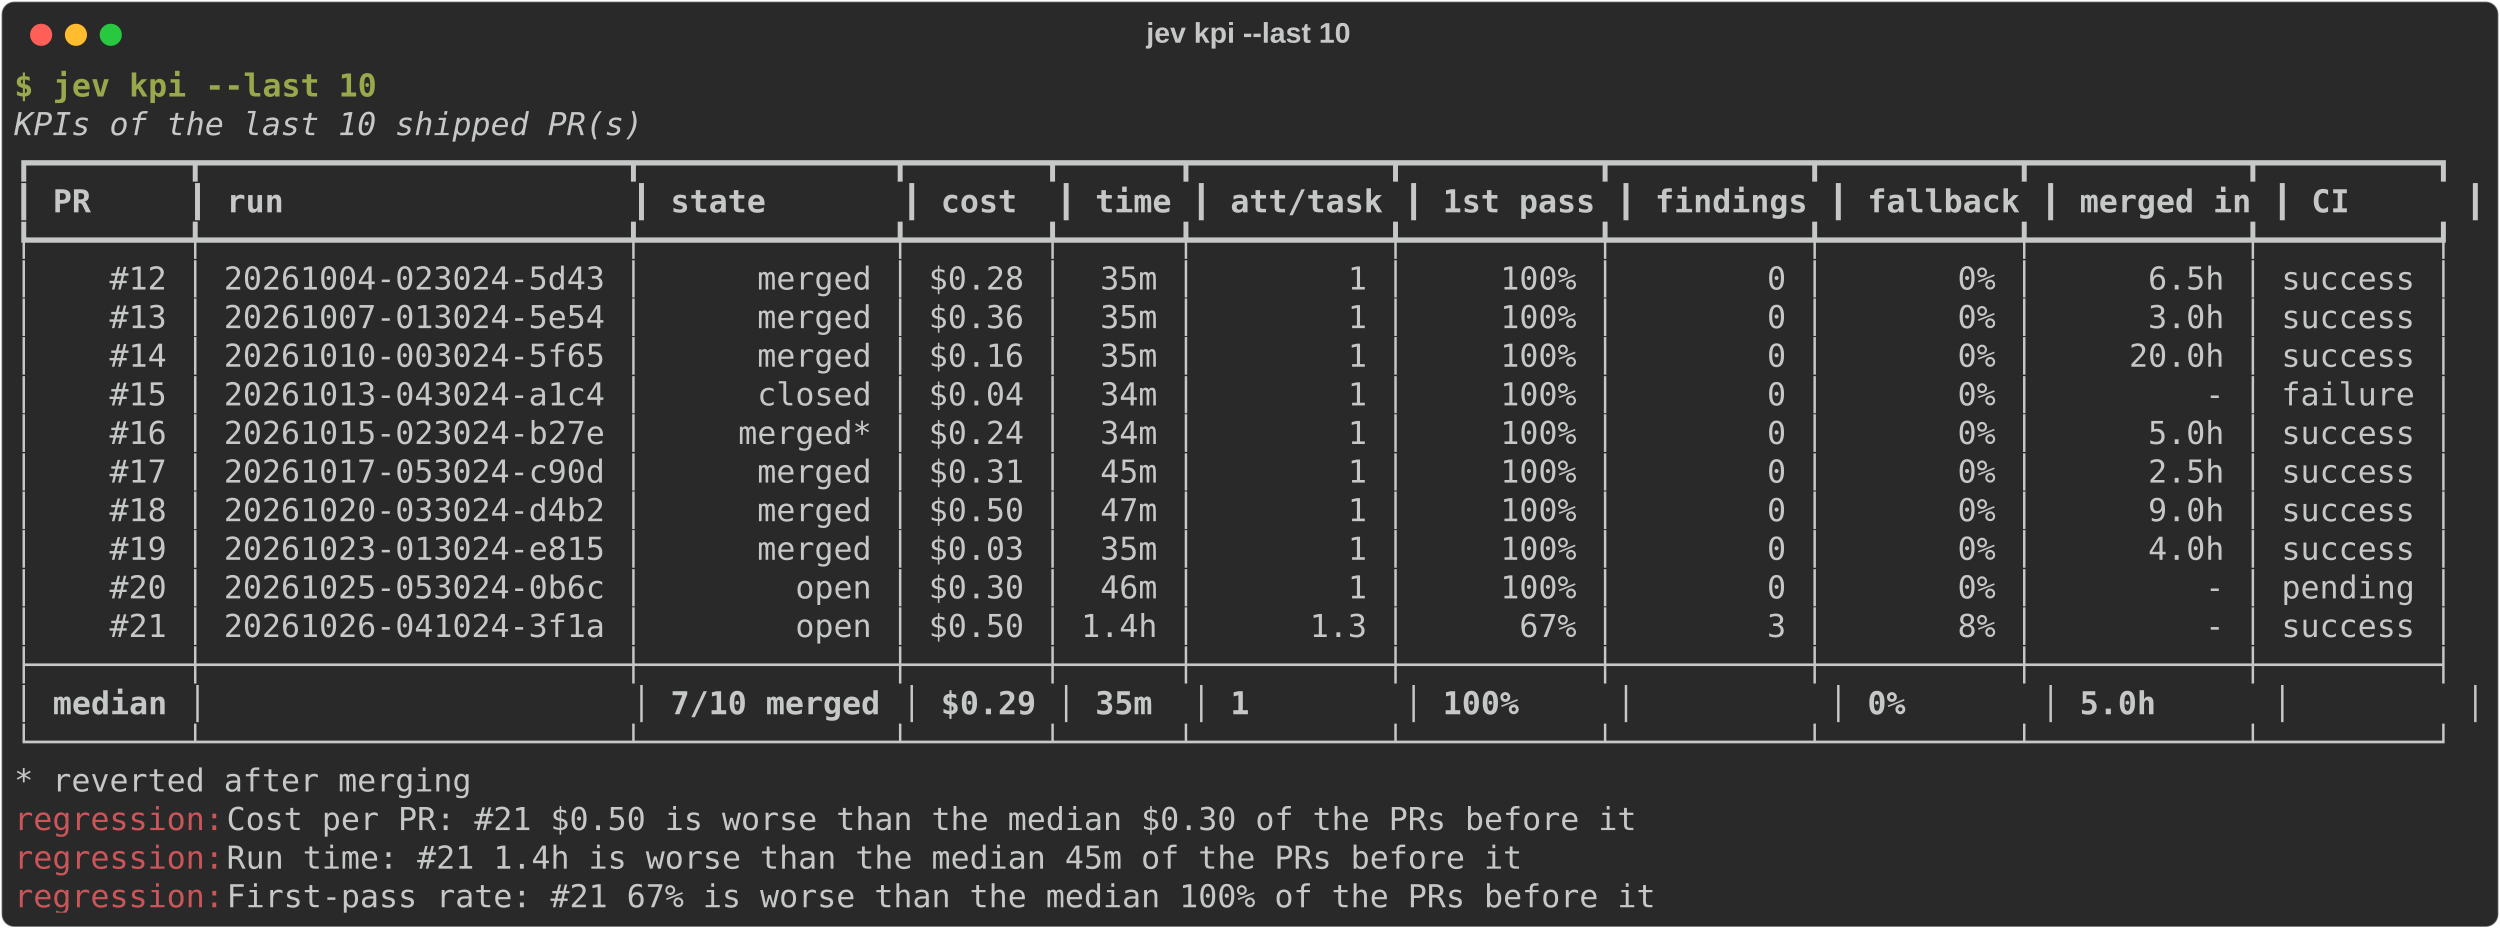
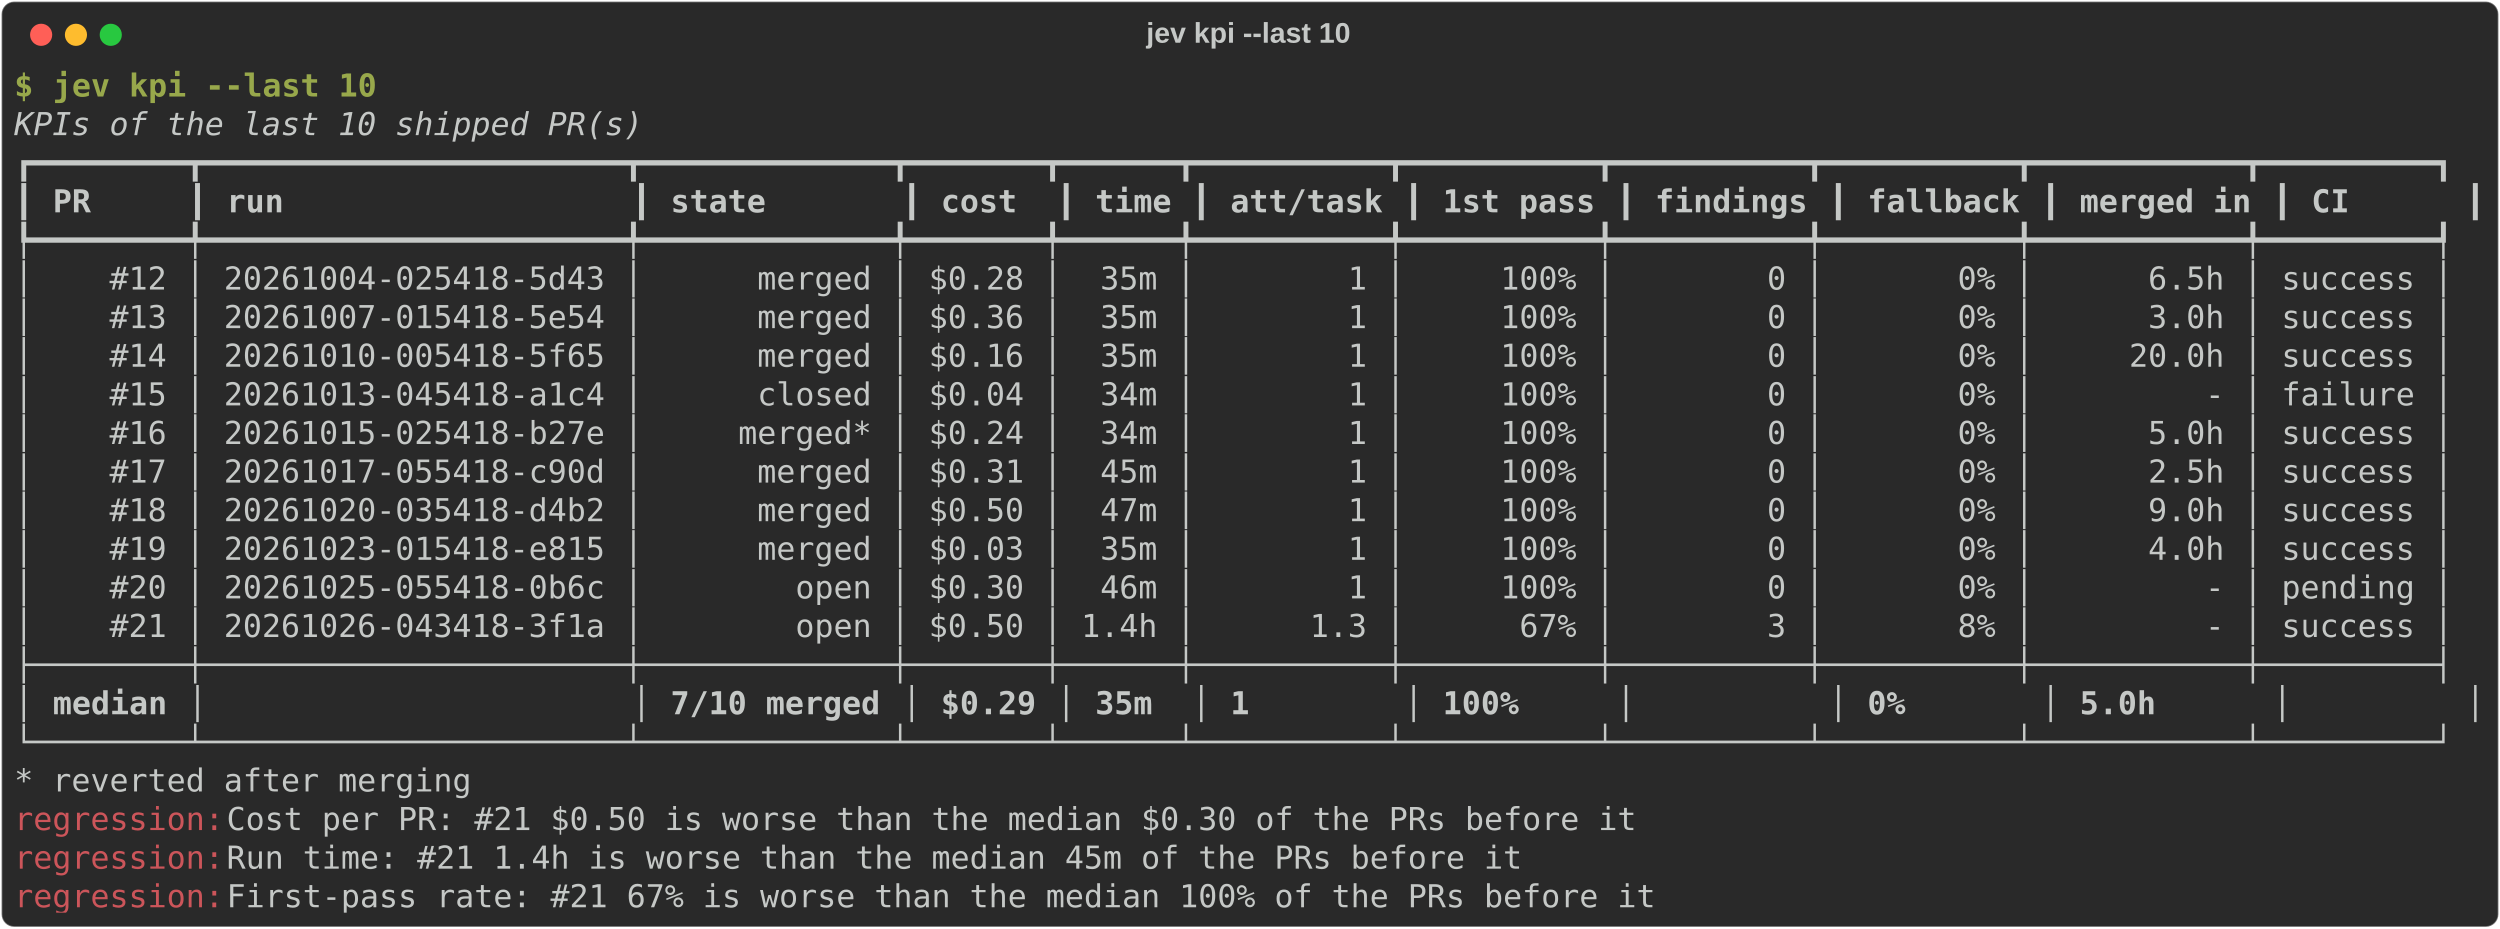
<svg xmlns="http://www.w3.org/2000/svg" class="rich-terminal" viewBox="0 0 1580 586.8">
  <style>

    @font-face {
        font-family: "Fira Code";
        src: local("FiraCode-Regular"),
                url("https://cdnjs.cloudflare.com/ajax/libs/firacode/6.2.0/woff2/FiraCode-Regular.woff2") format("woff2"),
                url("https://cdnjs.cloudflare.com/ajax/libs/firacode/6.2.0/woff/FiraCode-Regular.woff") format("woff");
        font-style: normal;
        font-weight: 400;
    }
    @font-face {
        font-family: "Fira Code";
        src: local("FiraCode-Bold"),
                url("https://cdnjs.cloudflare.com/ajax/libs/firacode/6.2.0/woff2/FiraCode-Bold.woff2") format("woff2"),
                url("https://cdnjs.cloudflare.com/ajax/libs/firacode/6.2.0/woff/FiraCode-Bold.woff") format("woff");
        font-style: bold;
        font-weight: 700;
    }

-     .terminal-1497059477-matrix {
+     .terminal-821055727-matrix {
        font-family: Fira Code, monospace;
        font-size: 20px;
        line-height: 24.4px;
        font-variant-east-asian: full-width;
    }

-     .terminal-1497059477-title {
+     .terminal-821055727-title {
        font-size: 18px;
        font-weight: bold;
        font-family: arial;
    }

-     .terminal-1497059477-r1 { fill: #98a84b;font-weight: bold }
- .terminal-1497059477-r2 { fill: #c5c8c6 }
- .terminal-1497059477-r3 { fill: #c5c8c6;font-style: italic; }
- .terminal-1497059477-r4 { fill: #c5c8c6;font-weight: bold }
- .terminal-1497059477-r5 { fill: #cc555a }
+     .terminal-821055727-r1 { fill: #98a84b;font-weight: bold }
+ .terminal-821055727-r2 { fill: #c5c8c6 }
+ .terminal-821055727-r3 { fill: #c5c8c6;font-style: italic; }
+ .terminal-821055727-r4 { fill: #c5c8c6;font-weight: bold }
+ .terminal-821055727-r5 { fill: #cc555a }
    </style>
  <defs>
-     <clipPath id="terminal-1497059477-clip-terminal">
+     <clipPath id="terminal-821055727-clip-terminal">
      <rect x="0" y="0" width="1560.6" height="535.8" />
    </clipPath>
-     <clipPath id="terminal-1497059477-line-0">
+     <clipPath id="terminal-821055727-line-0">
      <rect x="0" y="1.5" width="1561.6" height="24.65" />
    </clipPath>
-     <clipPath id="terminal-1497059477-line-1">
+     <clipPath id="terminal-821055727-line-1">
      <rect x="0" y="25.9" width="1561.6" height="24.65" />
    </clipPath>
-     <clipPath id="terminal-1497059477-line-2">
+     <clipPath id="terminal-821055727-line-2">
      <rect x="0" y="50.3" width="1561.6" height="24.65" />
    </clipPath>
-     <clipPath id="terminal-1497059477-line-3">
+     <clipPath id="terminal-821055727-line-3">
      <rect x="0" y="74.7" width="1561.6" height="24.65" />
    </clipPath>
-     <clipPath id="terminal-1497059477-line-4">
+     <clipPath id="terminal-821055727-line-4">
      <rect x="0" y="99.1" width="1561.6" height="24.65" />
    </clipPath>
-     <clipPath id="terminal-1497059477-line-5">
+     <clipPath id="terminal-821055727-line-5">
      <rect x="0" y="123.5" width="1561.6" height="24.65" />
    </clipPath>
-     <clipPath id="terminal-1497059477-line-6">
+     <clipPath id="terminal-821055727-line-6">
      <rect x="0" y="147.9" width="1561.6" height="24.65" />
    </clipPath>
-     <clipPath id="terminal-1497059477-line-7">
+     <clipPath id="terminal-821055727-line-7">
      <rect x="0" y="172.3" width="1561.6" height="24.65" />
    </clipPath>
-     <clipPath id="terminal-1497059477-line-8">
+     <clipPath id="terminal-821055727-line-8">
      <rect x="0" y="196.7" width="1561.6" height="24.65" />
    </clipPath>
-     <clipPath id="terminal-1497059477-line-9">
+     <clipPath id="terminal-821055727-line-9">
      <rect x="0" y="221.1" width="1561.6" height="24.65" />
    </clipPath>
-     <clipPath id="terminal-1497059477-line-10">
+     <clipPath id="terminal-821055727-line-10">
      <rect x="0" y="245.5" width="1561.6" height="24.65" />
    </clipPath>
-     <clipPath id="terminal-1497059477-line-11">
+     <clipPath id="terminal-821055727-line-11">
      <rect x="0" y="269.9" width="1561.6" height="24.65" />
    </clipPath>
-     <clipPath id="terminal-1497059477-line-12">
+     <clipPath id="terminal-821055727-line-12">
      <rect x="0" y="294.3" width="1561.6" height="24.65" />
    </clipPath>
-     <clipPath id="terminal-1497059477-line-13">
+     <clipPath id="terminal-821055727-line-13">
      <rect x="0" y="318.7" width="1561.6" height="24.65" />
    </clipPath>
-     <clipPath id="terminal-1497059477-line-14">
+     <clipPath id="terminal-821055727-line-14">
      <rect x="0" y="343.1" width="1561.6" height="24.65" />
    </clipPath>
-     <clipPath id="terminal-1497059477-line-15">
+     <clipPath id="terminal-821055727-line-15">
      <rect x="0" y="367.5" width="1561.6" height="24.65" />
    </clipPath>
-     <clipPath id="terminal-1497059477-line-16">
+     <clipPath id="terminal-821055727-line-16">
      <rect x="0" y="391.9" width="1561.6" height="24.65" />
    </clipPath>
-     <clipPath id="terminal-1497059477-line-17">
+     <clipPath id="terminal-821055727-line-17">
      <rect x="0" y="416.3" width="1561.6" height="24.65" />
    </clipPath>
-     <clipPath id="terminal-1497059477-line-18">
+     <clipPath id="terminal-821055727-line-18">
      <rect x="0" y="440.7" width="1561.6" height="24.65" />
    </clipPath>
-     <clipPath id="terminal-1497059477-line-19">
+     <clipPath id="terminal-821055727-line-19">
      <rect x="0" y="465.1" width="1561.6" height="24.65" />
    </clipPath>
-     <clipPath id="terminal-1497059477-line-20">
+     <clipPath id="terminal-821055727-line-20">
      <rect x="0" y="489.5" width="1561.6" height="24.65" />
    </clipPath>
  </defs>
  <rect fill="#292929" stroke="rgba(255,255,255,0.35)" stroke-width="1" x="1" y="1" width="1578" height="584.8" rx="8" />
-   <text class="terminal-1497059477-title" fill="#c5c8c6" text-anchor="middle" x="789" y="27">jev kpi --last 10</text>
+   <text class="terminal-821055727-title" fill="#c5c8c6" text-anchor="middle" x="789" y="27">jev kpi --last 10</text>
  <g transform="translate(26,22)">
    <circle cx="0" cy="0" r="7" fill="#ff5f57" />
    <circle cx="22" cy="0" r="7" fill="#febc2e" />
    <circle cx="44" cy="0" r="7" fill="#28c840" />
  </g>
-   <g transform="translate(9, 41)" clip-path="url(#terminal-1497059477-clip-terminal)">
-     <g class="terminal-1497059477-matrix">
-       <text class="terminal-1497059477-r1" x="0" y="20" textLength="24.4" clip-path="url(#terminal-1497059477-line-0)">$ </text>
-       <text class="terminal-1497059477-r1" x="24.4" y="20" textLength="207.4" clip-path="url(#terminal-1497059477-line-0)">jev kpi --last 10</text>
-       <text class="terminal-1497059477-r2" x="1561.6" y="20" textLength="12.2" clip-path="url(#terminal-1497059477-line-0)">
- </text>
-       <text class="terminal-1497059477-r3" x="0" y="44.4" textLength="1561.6" clip-path="url(#terminal-1497059477-line-1)">                                               KPIs of the last 10 shipped PR(s)                                                </text>
-       <text class="terminal-1497059477-r2" x="1561.6" y="44.4" textLength="12.2" clip-path="url(#terminal-1497059477-line-1)">
- </text>
-       <text class="terminal-1497059477-r2" x="0" y="68.8" textLength="1561.6" clip-path="url(#terminal-1497059477-line-2)">┏━━━━━━━━┳━━━━━━━━━━━━━━━━━━━━━━┳━━━━━━━━━━━━━┳━━━━━━━┳━━━━━━┳━━━━━━━━━━┳━━━━━━━━━━┳━━━━━━━━━━┳━━━━━━━━━━┳━━━━━━━━━━━┳━━━━━━━━━┓</text>
-       <text class="terminal-1497059477-r2" x="1561.6" y="68.8" textLength="12.2" clip-path="url(#terminal-1497059477-line-2)">
- </text>
-       <text class="terminal-1497059477-r2" x="0" y="93.2" textLength="12.2" clip-path="url(#terminal-1497059477-line-3)">┃</text>
-       <text class="terminal-1497059477-r4" x="24.4" y="93.2" textLength="73.2" clip-path="url(#terminal-1497059477-line-3)">    PR</text>
-       <text class="terminal-1497059477-r2" x="109.8" y="93.2" textLength="12.2" clip-path="url(#terminal-1497059477-line-3)">┃</text>
-       <text class="terminal-1497059477-r4" x="134.2" y="93.2" textLength="244" clip-path="url(#terminal-1497059477-line-3)">run                 </text>
-       <text class="terminal-1497059477-r2" x="390.4" y="93.2" textLength="12.2" clip-path="url(#terminal-1497059477-line-3)">┃</text>
-       <text class="terminal-1497059477-r4" x="414.8" y="93.2" textLength="134.2" clip-path="url(#terminal-1497059477-line-3)">      state</text>
-       <text class="terminal-1497059477-r2" x="561.2" y="93.2" textLength="12.2" clip-path="url(#terminal-1497059477-line-3)">┃</text>
-       <text class="terminal-1497059477-r4" x="585.6" y="93.2" textLength="61" clip-path="url(#terminal-1497059477-line-3)"> cost</text>
-       <text class="terminal-1497059477-r2" x="658.8" y="93.2" textLength="12.2" clip-path="url(#terminal-1497059477-line-3)">┃</text>
-       <text class="terminal-1497059477-r4" x="683.2" y="93.2" textLength="48.8" clip-path="url(#terminal-1497059477-line-3)">time</text>
-       <text class="terminal-1497059477-r2" x="744.2" y="93.2" textLength="12.2" clip-path="url(#terminal-1497059477-line-3)">┃</text>
-       <text class="terminal-1497059477-r4" x="768.6" y="93.2" textLength="97.6" clip-path="url(#terminal-1497059477-line-3)">att/task</text>
-       <text class="terminal-1497059477-r2" x="878.4" y="93.2" textLength="12.2" clip-path="url(#terminal-1497059477-line-3)">┃</text>
-       <text class="terminal-1497059477-r4" x="902.8" y="93.2" textLength="97.6" clip-path="url(#terminal-1497059477-line-3)">1st pass</text>
-       <text class="terminal-1497059477-r2" x="1012.6" y="93.2" textLength="12.2" clip-path="url(#terminal-1497059477-line-3)">┃</text>
-       <text class="terminal-1497059477-r4" x="1037" y="93.2" textLength="97.6" clip-path="url(#terminal-1497059477-line-3)">findings</text>
-       <text class="terminal-1497059477-r2" x="1146.8" y="93.2" textLength="12.2" clip-path="url(#terminal-1497059477-line-3)">┃</text>
-       <text class="terminal-1497059477-r4" x="1171.2" y="93.2" textLength="97.6" clip-path="url(#terminal-1497059477-line-3)">fallback</text>
-       <text class="terminal-1497059477-r2" x="1281" y="93.2" textLength="12.2" clip-path="url(#terminal-1497059477-line-3)">┃</text>
-       <text class="terminal-1497059477-r4" x="1305.4" y="93.2" textLength="109.8" clip-path="url(#terminal-1497059477-line-3)">merged in</text>
-       <text class="terminal-1497059477-r2" x="1427.4" y="93.2" textLength="12.2" clip-path="url(#terminal-1497059477-line-3)">┃</text>
-       <text class="terminal-1497059477-r4" x="1451.8" y="93.2" textLength="85.4" clip-path="url(#terminal-1497059477-line-3)">     CI</text>
-       <text class="terminal-1497059477-r2" x="1549.4" y="93.2" textLength="12.2" clip-path="url(#terminal-1497059477-line-3)">┃</text>
-       <text class="terminal-1497059477-r2" x="1561.6" y="93.2" textLength="12.2" clip-path="url(#terminal-1497059477-line-3)">
- </text>
-       <text class="terminal-1497059477-r2" x="0" y="117.6" textLength="1561.6" clip-path="url(#terminal-1497059477-line-4)">┡━━━━━━━━╇━━━━━━━━━━━━━━━━━━━━━━╇━━━━━━━━━━━━━╇━━━━━━━╇━━━━━━╇━━━━━━━━━━╇━━━━━━━━━━╇━━━━━━━━━━╇━━━━━━━━━━╇━━━━━━━━━━━╇━━━━━━━━━┩</text>
-       <text class="terminal-1497059477-r2" x="1561.6" y="117.6" textLength="12.2" clip-path="url(#terminal-1497059477-line-4)">
- </text>
-       <text class="terminal-1497059477-r2" x="0" y="142" textLength="1561.6" clip-path="url(#terminal-1497059477-line-5)">│    #12 │ 20261004-023024-5d43 │      merged │ $0.28 │  35m │        1 │     100% │        0 │       0% │      6.5h │ success │</text>
-       <text class="terminal-1497059477-r2" x="1561.6" y="142" textLength="12.2" clip-path="url(#terminal-1497059477-line-5)">
- </text>
-       <text class="terminal-1497059477-r2" x="0" y="166.4" textLength="1561.6" clip-path="url(#terminal-1497059477-line-6)">│    #13 │ 20261007-013024-5e54 │      merged │ $0.36 │  35m │        1 │     100% │        0 │       0% │      3.0h │ success │</text>
-       <text class="terminal-1497059477-r2" x="1561.6" y="166.4" textLength="12.2" clip-path="url(#terminal-1497059477-line-6)">
- </text>
-       <text class="terminal-1497059477-r2" x="0" y="190.8" textLength="1561.6" clip-path="url(#terminal-1497059477-line-7)">│    #14 │ 20261010-003024-5f65 │      merged │ $0.16 │  35m │        1 │     100% │        0 │       0% │     20.0h │ success │</text>
-       <text class="terminal-1497059477-r2" x="1561.6" y="190.8" textLength="12.2" clip-path="url(#terminal-1497059477-line-7)">
- </text>
-       <text class="terminal-1497059477-r2" x="0" y="215.2" textLength="1561.6" clip-path="url(#terminal-1497059477-line-8)">│    #15 │ 20261013-043024-a1c4 │      closed │ $0.04 │  34m │        1 │     100% │        0 │       0% │         - │ failure │</text>
-       <text class="terminal-1497059477-r2" x="1561.6" y="215.2" textLength="12.2" clip-path="url(#terminal-1497059477-line-8)">
- </text>
-       <text class="terminal-1497059477-r2" x="0" y="239.6" textLength="1561.6" clip-path="url(#terminal-1497059477-line-9)">│    #16 │ 20261015-023024-b27e │     merged* │ $0.24 │  34m │        1 │     100% │        0 │       0% │      5.0h │ success │</text>
-       <text class="terminal-1497059477-r2" x="1561.6" y="239.6" textLength="12.2" clip-path="url(#terminal-1497059477-line-9)">
- </text>
-       <text class="terminal-1497059477-r2" x="0" y="264" textLength="1561.6" clip-path="url(#terminal-1497059477-line-10)">│    #17 │ 20261017-053024-c90d │      merged │ $0.31 │  45m │        1 │     100% │        0 │       0% │      2.5h │ success │</text>
-       <text class="terminal-1497059477-r2" x="1561.6" y="264" textLength="12.2" clip-path="url(#terminal-1497059477-line-10)">
- </text>
-       <text class="terminal-1497059477-r2" x="0" y="288.4" textLength="1561.6" clip-path="url(#terminal-1497059477-line-11)">│    #18 │ 20261020-033024-d4b2 │      merged │ $0.50 │  47m │        1 │     100% │        0 │       0% │      9.0h │ success │</text>
-       <text class="terminal-1497059477-r2" x="1561.6" y="288.4" textLength="12.2" clip-path="url(#terminal-1497059477-line-11)">
- </text>
-       <text class="terminal-1497059477-r2" x="0" y="312.8" textLength="1561.6" clip-path="url(#terminal-1497059477-line-12)">│    #19 │ 20261023-013024-e815 │      merged │ $0.03 │  35m │        1 │     100% │        0 │       0% │      4.0h │ success │</text>
-       <text class="terminal-1497059477-r2" x="1561.6" y="312.8" textLength="12.2" clip-path="url(#terminal-1497059477-line-12)">
- </text>
-       <text class="terminal-1497059477-r2" x="0" y="337.2" textLength="1561.6" clip-path="url(#terminal-1497059477-line-13)">│    #20 │ 20261025-053024-0b6c │        open │ $0.30 │  46m │        1 │     100% │        0 │       0% │         - │ pending │</text>
-       <text class="terminal-1497059477-r2" x="1561.6" y="337.2" textLength="12.2" clip-path="url(#terminal-1497059477-line-13)">
- </text>
-       <text class="terminal-1497059477-r2" x="0" y="361.6" textLength="1561.6" clip-path="url(#terminal-1497059477-line-14)">│    #21 │ 20261026-041024-3f1a │        open │ $0.50 │ 1.4h │      1.3 │      67% │        3 │       8% │         - │ success │</text>
-       <text class="terminal-1497059477-r2" x="1561.6" y="361.6" textLength="12.2" clip-path="url(#terminal-1497059477-line-14)">
- </text>
-       <text class="terminal-1497059477-r2" x="0" y="386" textLength="1561.6" clip-path="url(#terminal-1497059477-line-15)">├────────┼──────────────────────┼─────────────┼───────┼──────┼──────────┼──────────┼──────────┼──────────┼───────────┼─────────┤</text>
-       <text class="terminal-1497059477-r2" x="1561.6" y="386" textLength="12.2" clip-path="url(#terminal-1497059477-line-15)">
- </text>
-       <text class="terminal-1497059477-r2" x="0" y="410.4" textLength="12.2" clip-path="url(#terminal-1497059477-line-16)">│</text>
-       <text class="terminal-1497059477-r4" x="24.4" y="410.4" textLength="73.2" clip-path="url(#terminal-1497059477-line-16)">median</text>
-       <text class="terminal-1497059477-r2" x="109.8" y="410.4" textLength="12.2" clip-path="url(#terminal-1497059477-line-16)">│</text>
-       <text class="terminal-1497059477-r2" x="390.4" y="410.4" textLength="12.2" clip-path="url(#terminal-1497059477-line-16)">│</text>
-       <text class="terminal-1497059477-r4" x="414.8" y="410.4" textLength="134.2" clip-path="url(#terminal-1497059477-line-16)">7/10 merged</text>
-       <text class="terminal-1497059477-r2" x="561.2" y="410.4" textLength="12.2" clip-path="url(#terminal-1497059477-line-16)">│</text>
-       <text class="terminal-1497059477-r4" x="585.6" y="410.4" textLength="61" clip-path="url(#terminal-1497059477-line-16)">$0.29</text>
-       <text class="terminal-1497059477-r2" x="658.8" y="410.4" textLength="12.2" clip-path="url(#terminal-1497059477-line-16)">│</text>
-       <text class="terminal-1497059477-r4" x="683.2" y="410.4" textLength="48.8" clip-path="url(#terminal-1497059477-line-16)"> 35m</text>
-       <text class="terminal-1497059477-r2" x="744.2" y="410.4" textLength="12.2" clip-path="url(#terminal-1497059477-line-16)">│</text>
-       <text class="terminal-1497059477-r4" x="768.6" y="410.4" textLength="97.6" clip-path="url(#terminal-1497059477-line-16)">       1</text>
-       <text class="terminal-1497059477-r2" x="878.4" y="410.4" textLength="12.2" clip-path="url(#terminal-1497059477-line-16)">│</text>
-       <text class="terminal-1497059477-r4" x="902.8" y="410.4" textLength="97.6" clip-path="url(#terminal-1497059477-line-16)">    100%</text>
-       <text class="terminal-1497059477-r2" x="1012.6" y="410.4" textLength="12.2" clip-path="url(#terminal-1497059477-line-16)">│</text>
-       <text class="terminal-1497059477-r2" x="1146.8" y="410.4" textLength="12.2" clip-path="url(#terminal-1497059477-line-16)">│</text>
-       <text class="terminal-1497059477-r4" x="1171.2" y="410.4" textLength="97.6" clip-path="url(#terminal-1497059477-line-16)">      0%</text>
-       <text class="terminal-1497059477-r2" x="1281" y="410.4" textLength="12.2" clip-path="url(#terminal-1497059477-line-16)">│</text>
-       <text class="terminal-1497059477-r4" x="1305.4" y="410.4" textLength="109.8" clip-path="url(#terminal-1497059477-line-16)">     5.0h</text>
-       <text class="terminal-1497059477-r2" x="1427.4" y="410.4" textLength="12.2" clip-path="url(#terminal-1497059477-line-16)">│</text>
-       <text class="terminal-1497059477-r2" x="1549.4" y="410.4" textLength="12.2" clip-path="url(#terminal-1497059477-line-16)">│</text>
-       <text class="terminal-1497059477-r2" x="1561.6" y="410.4" textLength="12.2" clip-path="url(#terminal-1497059477-line-16)">
- </text>
-       <text class="terminal-1497059477-r2" x="0" y="434.8" textLength="1561.6" clip-path="url(#terminal-1497059477-line-17)">└────────┴──────────────────────┴─────────────┴───────┴──────┴──────────┴──────────┴──────────┴──────────┴───────────┴─────────┘</text>
-       <text class="terminal-1497059477-r2" x="1561.6" y="434.8" textLength="12.2" clip-path="url(#terminal-1497059477-line-17)">
- </text>
-       <text class="terminal-1497059477-r2" x="0" y="459.2" textLength="292.8" clip-path="url(#terminal-1497059477-line-18)">* reverted after merging</text>
-       <text class="terminal-1497059477-r2" x="1561.6" y="459.2" textLength="12.2" clip-path="url(#terminal-1497059477-line-18)">
- </text>
-       <text class="terminal-1497059477-r5" x="0" y="483.6" textLength="134.2" clip-path="url(#terminal-1497059477-line-19)">regression:</text>
-       <text class="terminal-1497059477-r2" x="134.2" y="483.6" textLength="915" clip-path="url(#terminal-1497059477-line-19)"> Cost per PR: #21 $0.50 is worse than the median $0.30 of the PRs before it</text>
-       <text class="terminal-1497059477-r2" x="1561.6" y="483.6" textLength="12.2" clip-path="url(#terminal-1497059477-line-19)">
- </text>
-       <text class="terminal-1497059477-r5" x="0" y="508" textLength="134.2" clip-path="url(#terminal-1497059477-line-20)">regression:</text>
-       <text class="terminal-1497059477-r2" x="134.2" y="508" textLength="841.8" clip-path="url(#terminal-1497059477-line-20)"> Run time: #21 1.4h is worse than the median 45m of the PRs before it</text>
-       <text class="terminal-1497059477-r2" x="1561.6" y="508" textLength="12.2" clip-path="url(#terminal-1497059477-line-20)">
- </text>
-       <text class="terminal-1497059477-r5" x="0" y="532.4" textLength="134.2" clip-path="url(#terminal-1497059477-line-21)">regression:</text>
-       <text class="terminal-1497059477-r2" x="134.2" y="532.4" textLength="927.2" clip-path="url(#terminal-1497059477-line-21)"> First-pass rate: #21 67% is worse than the median 100% of the PRs before it</text>
-       <text class="terminal-1497059477-r2" x="1561.6" y="532.4" textLength="12.2" clip-path="url(#terminal-1497059477-line-21)">
+   <g transform="translate(9, 41)" clip-path="url(#terminal-821055727-clip-terminal)">
+     <g class="terminal-821055727-matrix">
+       <text class="terminal-821055727-r1" x="0" y="20" textLength="24.4" clip-path="url(#terminal-821055727-line-0)">$ </text>
+       <text class="terminal-821055727-r1" x="24.4" y="20" textLength="207.4" clip-path="url(#terminal-821055727-line-0)">jev kpi --last 10</text>
+       <text class="terminal-821055727-r2" x="1561.6" y="20" textLength="12.2" clip-path="url(#terminal-821055727-line-0)">
+ </text>
+       <text class="terminal-821055727-r3" x="0" y="44.4" textLength="1561.6" clip-path="url(#terminal-821055727-line-1)">                                               KPIs of the last 10 shipped PR(s)                                                </text>
+       <text class="terminal-821055727-r2" x="1561.6" y="44.4" textLength="12.2" clip-path="url(#terminal-821055727-line-1)">
+ </text>
+       <text class="terminal-821055727-r2" x="0" y="68.8" textLength="1561.6" clip-path="url(#terminal-821055727-line-2)">┏━━━━━━━━┳━━━━━━━━━━━━━━━━━━━━━━┳━━━━━━━━━━━━━┳━━━━━━━┳━━━━━━┳━━━━━━━━━━┳━━━━━━━━━━┳━━━━━━━━━━┳━━━━━━━━━━┳━━━━━━━━━━━┳━━━━━━━━━┓</text>
+       <text class="terminal-821055727-r2" x="1561.6" y="68.8" textLength="12.2" clip-path="url(#terminal-821055727-line-2)">
+ </text>
+       <text class="terminal-821055727-r2" x="0" y="93.2" textLength="12.2" clip-path="url(#terminal-821055727-line-3)">┃</text>
+       <text class="terminal-821055727-r4" x="24.4" y="93.2" textLength="73.2" clip-path="url(#terminal-821055727-line-3)">    PR</text>
+       <text class="terminal-821055727-r2" x="109.8" y="93.2" textLength="12.2" clip-path="url(#terminal-821055727-line-3)">┃</text>
+       <text class="terminal-821055727-r4" x="134.2" y="93.2" textLength="244" clip-path="url(#terminal-821055727-line-3)">run                 </text>
+       <text class="terminal-821055727-r2" x="390.4" y="93.2" textLength="12.2" clip-path="url(#terminal-821055727-line-3)">┃</text>
+       <text class="terminal-821055727-r4" x="414.8" y="93.2" textLength="134.2" clip-path="url(#terminal-821055727-line-3)">      state</text>
+       <text class="terminal-821055727-r2" x="561.2" y="93.2" textLength="12.2" clip-path="url(#terminal-821055727-line-3)">┃</text>
+       <text class="terminal-821055727-r4" x="585.6" y="93.2" textLength="61" clip-path="url(#terminal-821055727-line-3)"> cost</text>
+       <text class="terminal-821055727-r2" x="658.8" y="93.2" textLength="12.2" clip-path="url(#terminal-821055727-line-3)">┃</text>
+       <text class="terminal-821055727-r4" x="683.2" y="93.2" textLength="48.8" clip-path="url(#terminal-821055727-line-3)">time</text>
+       <text class="terminal-821055727-r2" x="744.2" y="93.2" textLength="12.2" clip-path="url(#terminal-821055727-line-3)">┃</text>
+       <text class="terminal-821055727-r4" x="768.6" y="93.2" textLength="97.6" clip-path="url(#terminal-821055727-line-3)">att/task</text>
+       <text class="terminal-821055727-r2" x="878.4" y="93.2" textLength="12.2" clip-path="url(#terminal-821055727-line-3)">┃</text>
+       <text class="terminal-821055727-r4" x="902.8" y="93.2" textLength="97.6" clip-path="url(#terminal-821055727-line-3)">1st pass</text>
+       <text class="terminal-821055727-r2" x="1012.6" y="93.2" textLength="12.2" clip-path="url(#terminal-821055727-line-3)">┃</text>
+       <text class="terminal-821055727-r4" x="1037" y="93.2" textLength="97.6" clip-path="url(#terminal-821055727-line-3)">findings</text>
+       <text class="terminal-821055727-r2" x="1146.8" y="93.2" textLength="12.2" clip-path="url(#terminal-821055727-line-3)">┃</text>
+       <text class="terminal-821055727-r4" x="1171.2" y="93.2" textLength="97.6" clip-path="url(#terminal-821055727-line-3)">fallback</text>
+       <text class="terminal-821055727-r2" x="1281" y="93.2" textLength="12.2" clip-path="url(#terminal-821055727-line-3)">┃</text>
+       <text class="terminal-821055727-r4" x="1305.4" y="93.2" textLength="109.8" clip-path="url(#terminal-821055727-line-3)">merged in</text>
+       <text class="terminal-821055727-r2" x="1427.4" y="93.2" textLength="12.2" clip-path="url(#terminal-821055727-line-3)">┃</text>
+       <text class="terminal-821055727-r4" x="1451.8" y="93.2" textLength="85.4" clip-path="url(#terminal-821055727-line-3)">     CI</text>
+       <text class="terminal-821055727-r2" x="1549.4" y="93.2" textLength="12.2" clip-path="url(#terminal-821055727-line-3)">┃</text>
+       <text class="terminal-821055727-r2" x="1561.6" y="93.2" textLength="12.2" clip-path="url(#terminal-821055727-line-3)">
+ </text>
+       <text class="terminal-821055727-r2" x="0" y="117.6" textLength="1561.6" clip-path="url(#terminal-821055727-line-4)">┡━━━━━━━━╇━━━━━━━━━━━━━━━━━━━━━━╇━━━━━━━━━━━━━╇━━━━━━━╇━━━━━━╇━━━━━━━━━━╇━━━━━━━━━━╇━━━━━━━━━━╇━━━━━━━━━━╇━━━━━━━━━━━╇━━━━━━━━━┩</text>
+       <text class="terminal-821055727-r2" x="1561.6" y="117.6" textLength="12.2" clip-path="url(#terminal-821055727-line-4)">
+ </text>
+       <text class="terminal-821055727-r2" x="0" y="142" textLength="1561.6" clip-path="url(#terminal-821055727-line-5)">│    #12 │ 20261004-025418-5d43 │      merged │ $0.28 │  35m │        1 │     100% │        0 │       0% │      6.5h │ success │</text>
+       <text class="terminal-821055727-r2" x="1561.6" y="142" textLength="12.2" clip-path="url(#terminal-821055727-line-5)">
+ </text>
+       <text class="terminal-821055727-r2" x="0" y="166.4" textLength="1561.6" clip-path="url(#terminal-821055727-line-6)">│    #13 │ 20261007-015418-5e54 │      merged │ $0.36 │  35m │        1 │     100% │        0 │       0% │      3.0h │ success │</text>
+       <text class="terminal-821055727-r2" x="1561.6" y="166.4" textLength="12.2" clip-path="url(#terminal-821055727-line-6)">
+ </text>
+       <text class="terminal-821055727-r2" x="0" y="190.8" textLength="1561.6" clip-path="url(#terminal-821055727-line-7)">│    #14 │ 20261010-005418-5f65 │      merged │ $0.16 │  35m │        1 │     100% │        0 │       0% │     20.0h │ success │</text>
+       <text class="terminal-821055727-r2" x="1561.6" y="190.8" textLength="12.2" clip-path="url(#terminal-821055727-line-7)">
+ </text>
+       <text class="terminal-821055727-r2" x="0" y="215.2" textLength="1561.6" clip-path="url(#terminal-821055727-line-8)">│    #15 │ 20261013-045418-a1c4 │      closed │ $0.04 │  34m │        1 │     100% │        0 │       0% │         - │ failure │</text>
+       <text class="terminal-821055727-r2" x="1561.6" y="215.2" textLength="12.2" clip-path="url(#terminal-821055727-line-8)">
+ </text>
+       <text class="terminal-821055727-r2" x="0" y="239.6" textLength="1561.6" clip-path="url(#terminal-821055727-line-9)">│    #16 │ 20261015-025418-b27e │     merged* │ $0.24 │  34m │        1 │     100% │        0 │       0% │      5.0h │ success │</text>
+       <text class="terminal-821055727-r2" x="1561.6" y="239.6" textLength="12.2" clip-path="url(#terminal-821055727-line-9)">
+ </text>
+       <text class="terminal-821055727-r2" x="0" y="264" textLength="1561.6" clip-path="url(#terminal-821055727-line-10)">│    #17 │ 20261017-055418-c90d │      merged │ $0.31 │  45m │        1 │     100% │        0 │       0% │      2.5h │ success │</text>
+       <text class="terminal-821055727-r2" x="1561.6" y="264" textLength="12.2" clip-path="url(#terminal-821055727-line-10)">
+ </text>
+       <text class="terminal-821055727-r2" x="0" y="288.4" textLength="1561.6" clip-path="url(#terminal-821055727-line-11)">│    #18 │ 20261020-035418-d4b2 │      merged │ $0.50 │  47m │        1 │     100% │        0 │       0% │      9.0h │ success │</text>
+       <text class="terminal-821055727-r2" x="1561.6" y="288.4" textLength="12.2" clip-path="url(#terminal-821055727-line-11)">
+ </text>
+       <text class="terminal-821055727-r2" x="0" y="312.8" textLength="1561.6" clip-path="url(#terminal-821055727-line-12)">│    #19 │ 20261023-015418-e815 │      merged │ $0.03 │  35m │        1 │     100% │        0 │       0% │      4.0h │ success │</text>
+       <text class="terminal-821055727-r2" x="1561.6" y="312.8" textLength="12.2" clip-path="url(#terminal-821055727-line-12)">
+ </text>
+       <text class="terminal-821055727-r2" x="0" y="337.2" textLength="1561.6" clip-path="url(#terminal-821055727-line-13)">│    #20 │ 20261025-055418-0b6c │        open │ $0.30 │  46m │        1 │     100% │        0 │       0% │         - │ pending │</text>
+       <text class="terminal-821055727-r2" x="1561.6" y="337.2" textLength="12.2" clip-path="url(#terminal-821055727-line-13)">
+ </text>
+       <text class="terminal-821055727-r2" x="0" y="361.6" textLength="1561.6" clip-path="url(#terminal-821055727-line-14)">│    #21 │ 20261026-043418-3f1a │        open │ $0.50 │ 1.4h │      1.3 │      67% │        3 │       8% │         - │ success │</text>
+       <text class="terminal-821055727-r2" x="1561.6" y="361.6" textLength="12.2" clip-path="url(#terminal-821055727-line-14)">
+ </text>
+       <text class="terminal-821055727-r2" x="0" y="386" textLength="1561.6" clip-path="url(#terminal-821055727-line-15)">├────────┼──────────────────────┼─────────────┼───────┼──────┼──────────┼──────────┼──────────┼──────────┼───────────┼─────────┤</text>
+       <text class="terminal-821055727-r2" x="1561.6" y="386" textLength="12.2" clip-path="url(#terminal-821055727-line-15)">
+ </text>
+       <text class="terminal-821055727-r2" x="0" y="410.4" textLength="12.2" clip-path="url(#terminal-821055727-line-16)">│</text>
+       <text class="terminal-821055727-r4" x="24.4" y="410.4" textLength="73.2" clip-path="url(#terminal-821055727-line-16)">median</text>
+       <text class="terminal-821055727-r2" x="109.8" y="410.4" textLength="12.2" clip-path="url(#terminal-821055727-line-16)">│</text>
+       <text class="terminal-821055727-r2" x="390.4" y="410.4" textLength="12.2" clip-path="url(#terminal-821055727-line-16)">│</text>
+       <text class="terminal-821055727-r4" x="414.8" y="410.4" textLength="134.2" clip-path="url(#terminal-821055727-line-16)">7/10 merged</text>
+       <text class="terminal-821055727-r2" x="561.2" y="410.4" textLength="12.2" clip-path="url(#terminal-821055727-line-16)">│</text>
+       <text class="terminal-821055727-r4" x="585.6" y="410.4" textLength="61" clip-path="url(#terminal-821055727-line-16)">$0.29</text>
+       <text class="terminal-821055727-r2" x="658.8" y="410.4" textLength="12.2" clip-path="url(#terminal-821055727-line-16)">│</text>
+       <text class="terminal-821055727-r4" x="683.2" y="410.4" textLength="48.8" clip-path="url(#terminal-821055727-line-16)"> 35m</text>
+       <text class="terminal-821055727-r2" x="744.2" y="410.4" textLength="12.2" clip-path="url(#terminal-821055727-line-16)">│</text>
+       <text class="terminal-821055727-r4" x="768.6" y="410.4" textLength="97.6" clip-path="url(#terminal-821055727-line-16)">       1</text>
+       <text class="terminal-821055727-r2" x="878.4" y="410.4" textLength="12.2" clip-path="url(#terminal-821055727-line-16)">│</text>
+       <text class="terminal-821055727-r4" x="902.8" y="410.4" textLength="97.6" clip-path="url(#terminal-821055727-line-16)">    100%</text>
+       <text class="terminal-821055727-r2" x="1012.6" y="410.4" textLength="12.2" clip-path="url(#terminal-821055727-line-16)">│</text>
+       <text class="terminal-821055727-r2" x="1146.8" y="410.4" textLength="12.2" clip-path="url(#terminal-821055727-line-16)">│</text>
+       <text class="terminal-821055727-r4" x="1171.2" y="410.4" textLength="97.6" clip-path="url(#terminal-821055727-line-16)">      0%</text>
+       <text class="terminal-821055727-r2" x="1281" y="410.4" textLength="12.2" clip-path="url(#terminal-821055727-line-16)">│</text>
+       <text class="terminal-821055727-r4" x="1305.4" y="410.4" textLength="109.8" clip-path="url(#terminal-821055727-line-16)">     5.0h</text>
+       <text class="terminal-821055727-r2" x="1427.4" y="410.4" textLength="12.2" clip-path="url(#terminal-821055727-line-16)">│</text>
+       <text class="terminal-821055727-r2" x="1549.4" y="410.4" textLength="12.2" clip-path="url(#terminal-821055727-line-16)">│</text>
+       <text class="terminal-821055727-r2" x="1561.6" y="410.4" textLength="12.2" clip-path="url(#terminal-821055727-line-16)">
+ </text>
+       <text class="terminal-821055727-r2" x="0" y="434.8" textLength="1561.6" clip-path="url(#terminal-821055727-line-17)">└────────┴──────────────────────┴─────────────┴───────┴──────┴──────────┴──────────┴──────────┴──────────┴───────────┴─────────┘</text>
+       <text class="terminal-821055727-r2" x="1561.6" y="434.8" textLength="12.2" clip-path="url(#terminal-821055727-line-17)">
+ </text>
+       <text class="terminal-821055727-r2" x="0" y="459.2" textLength="292.8" clip-path="url(#terminal-821055727-line-18)">* reverted after merging</text>
+       <text class="terminal-821055727-r2" x="1561.6" y="459.2" textLength="12.2" clip-path="url(#terminal-821055727-line-18)">
+ </text>
+       <text class="terminal-821055727-r5" x="0" y="483.6" textLength="134.2" clip-path="url(#terminal-821055727-line-19)">regression:</text>
+       <text class="terminal-821055727-r2" x="134.2" y="483.6" textLength="915" clip-path="url(#terminal-821055727-line-19)"> Cost per PR: #21 $0.50 is worse than the median $0.30 of the PRs before it</text>
+       <text class="terminal-821055727-r2" x="1561.6" y="483.6" textLength="12.2" clip-path="url(#terminal-821055727-line-19)">
+ </text>
+       <text class="terminal-821055727-r5" x="0" y="508" textLength="134.2" clip-path="url(#terminal-821055727-line-20)">regression:</text>
+       <text class="terminal-821055727-r2" x="134.2" y="508" textLength="841.8" clip-path="url(#terminal-821055727-line-20)"> Run time: #21 1.4h is worse than the median 45m of the PRs before it</text>
+       <text class="terminal-821055727-r2" x="1561.6" y="508" textLength="12.2" clip-path="url(#terminal-821055727-line-20)">
+ </text>
+       <text class="terminal-821055727-r5" x="0" y="532.4" textLength="134.2" clip-path="url(#terminal-821055727-line-21)">regression:</text>
+       <text class="terminal-821055727-r2" x="134.2" y="532.4" textLength="927.2" clip-path="url(#terminal-821055727-line-21)"> First-pass rate: #21 67% is worse than the median 100% of the PRs before it</text>
+       <text class="terminal-821055727-r2" x="1561.6" y="532.4" textLength="12.2" clip-path="url(#terminal-821055727-line-21)">
</text>
    </g>
  </g>
</svg>
